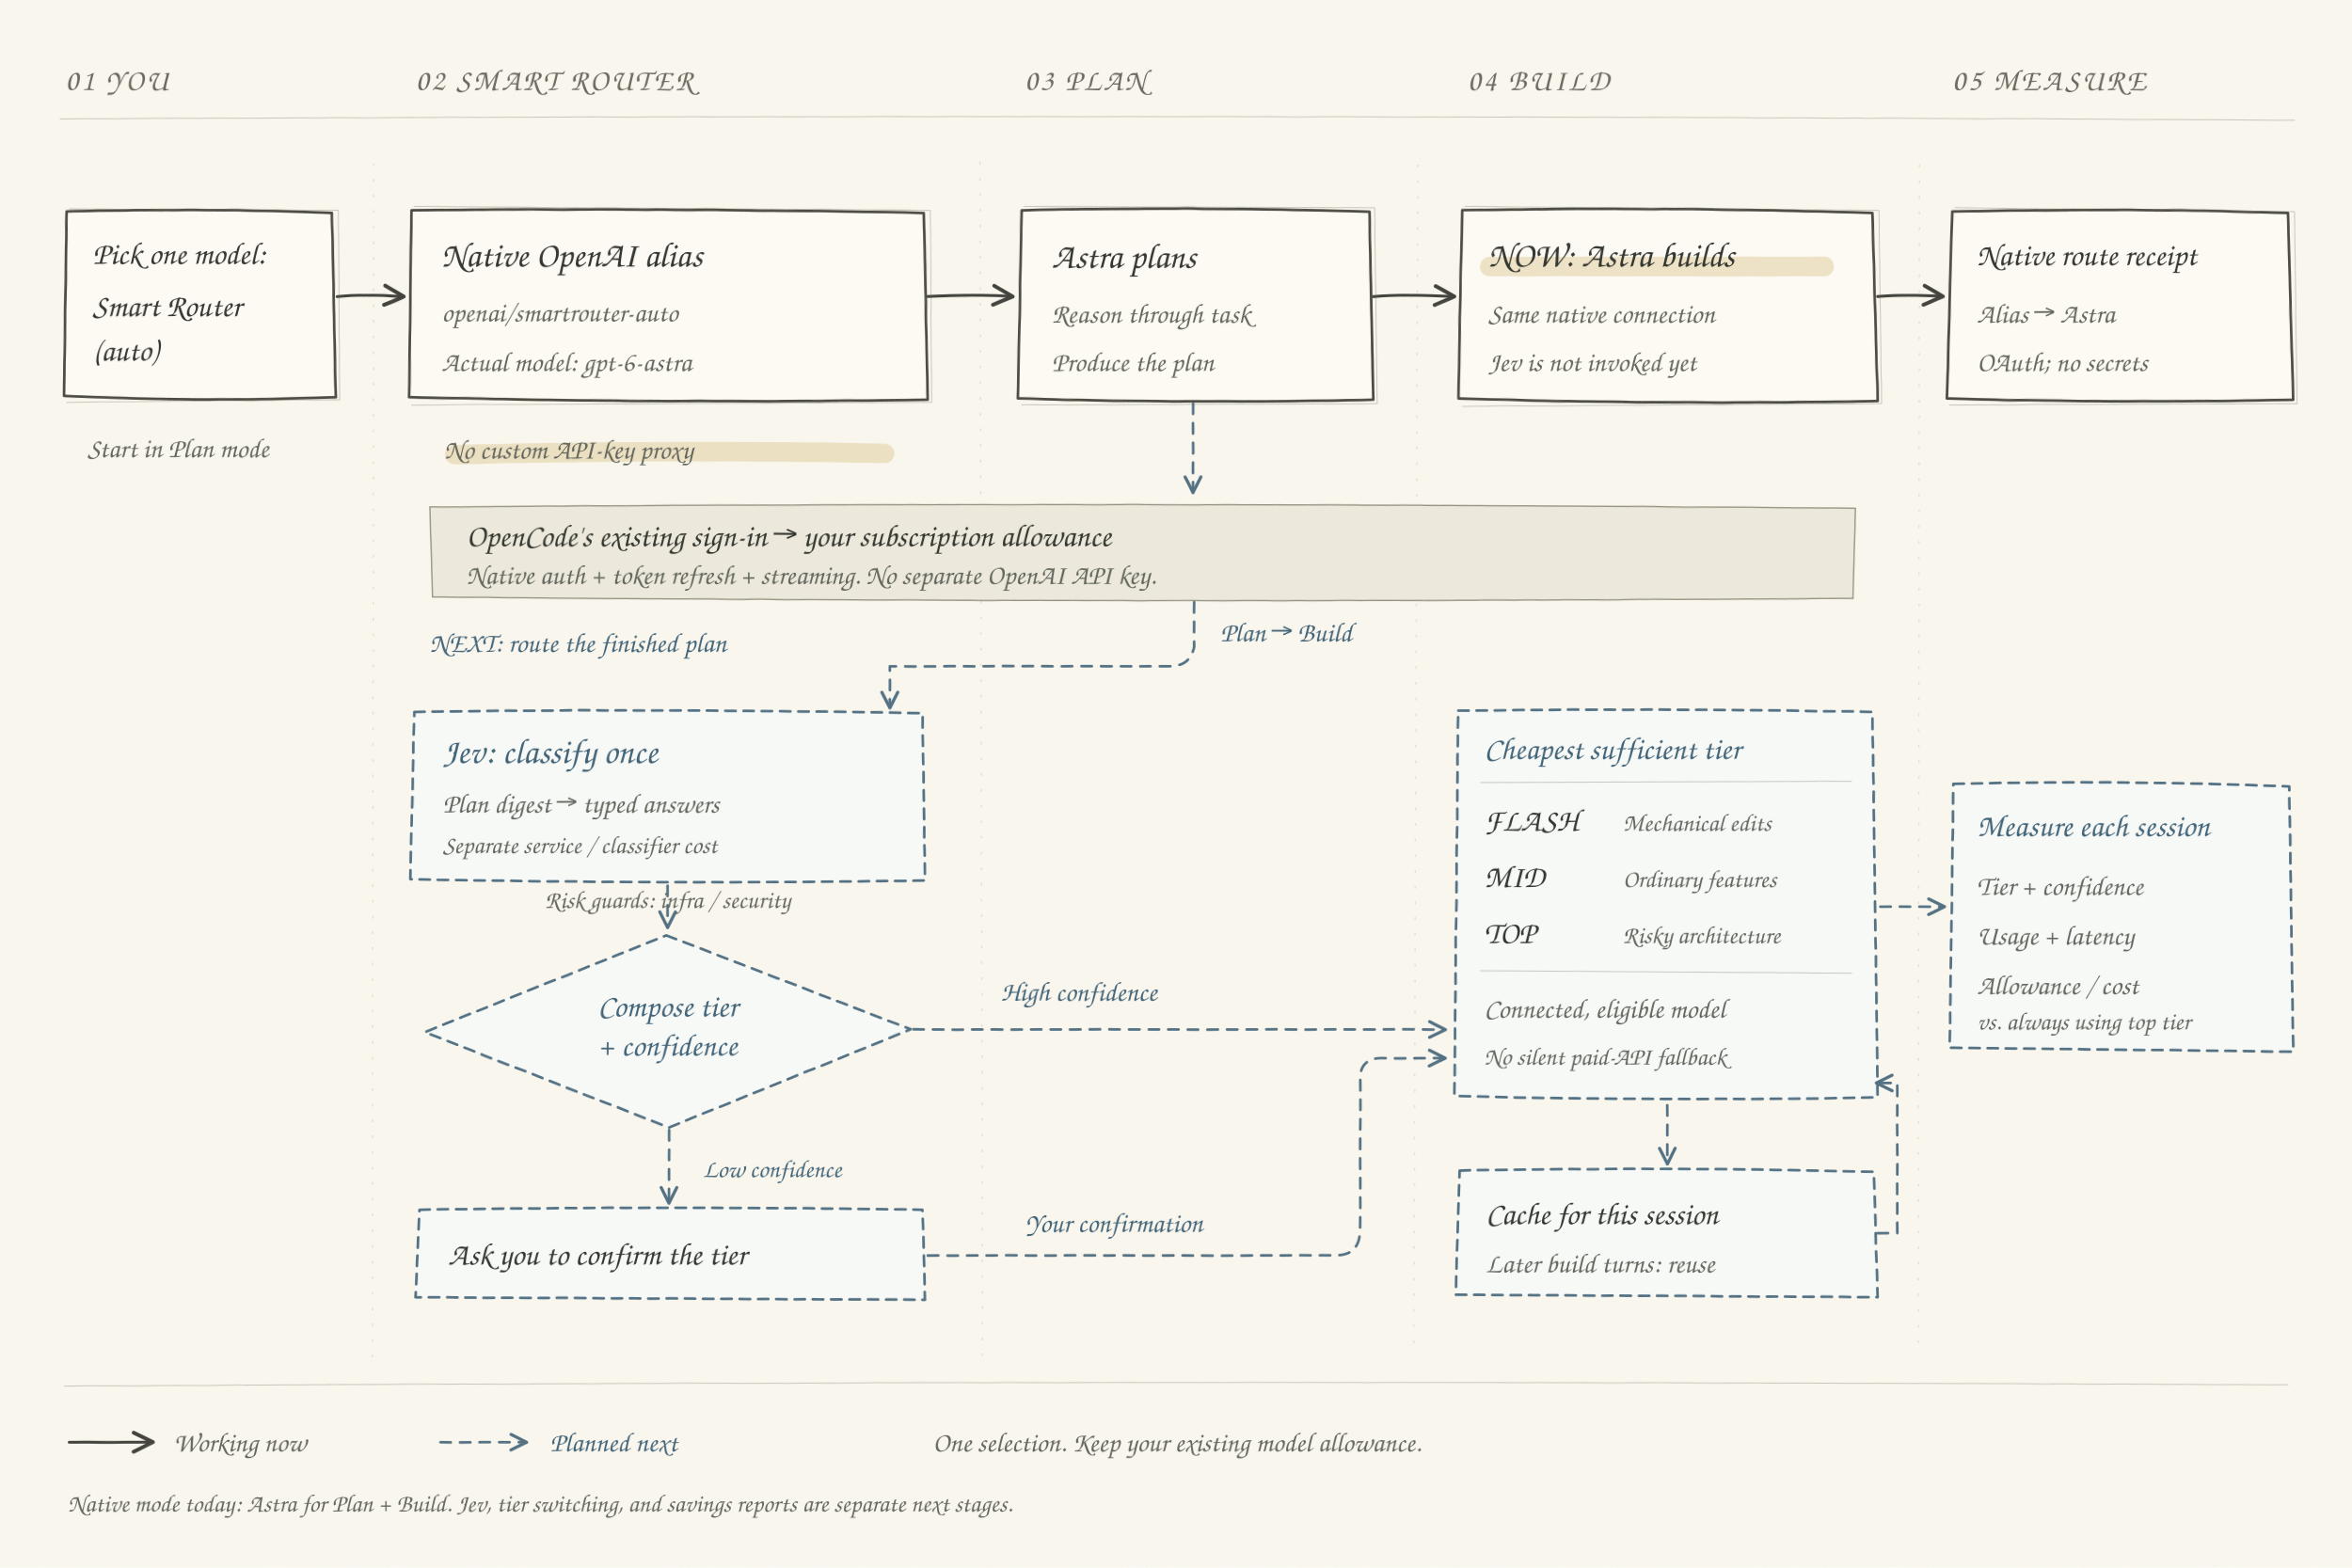
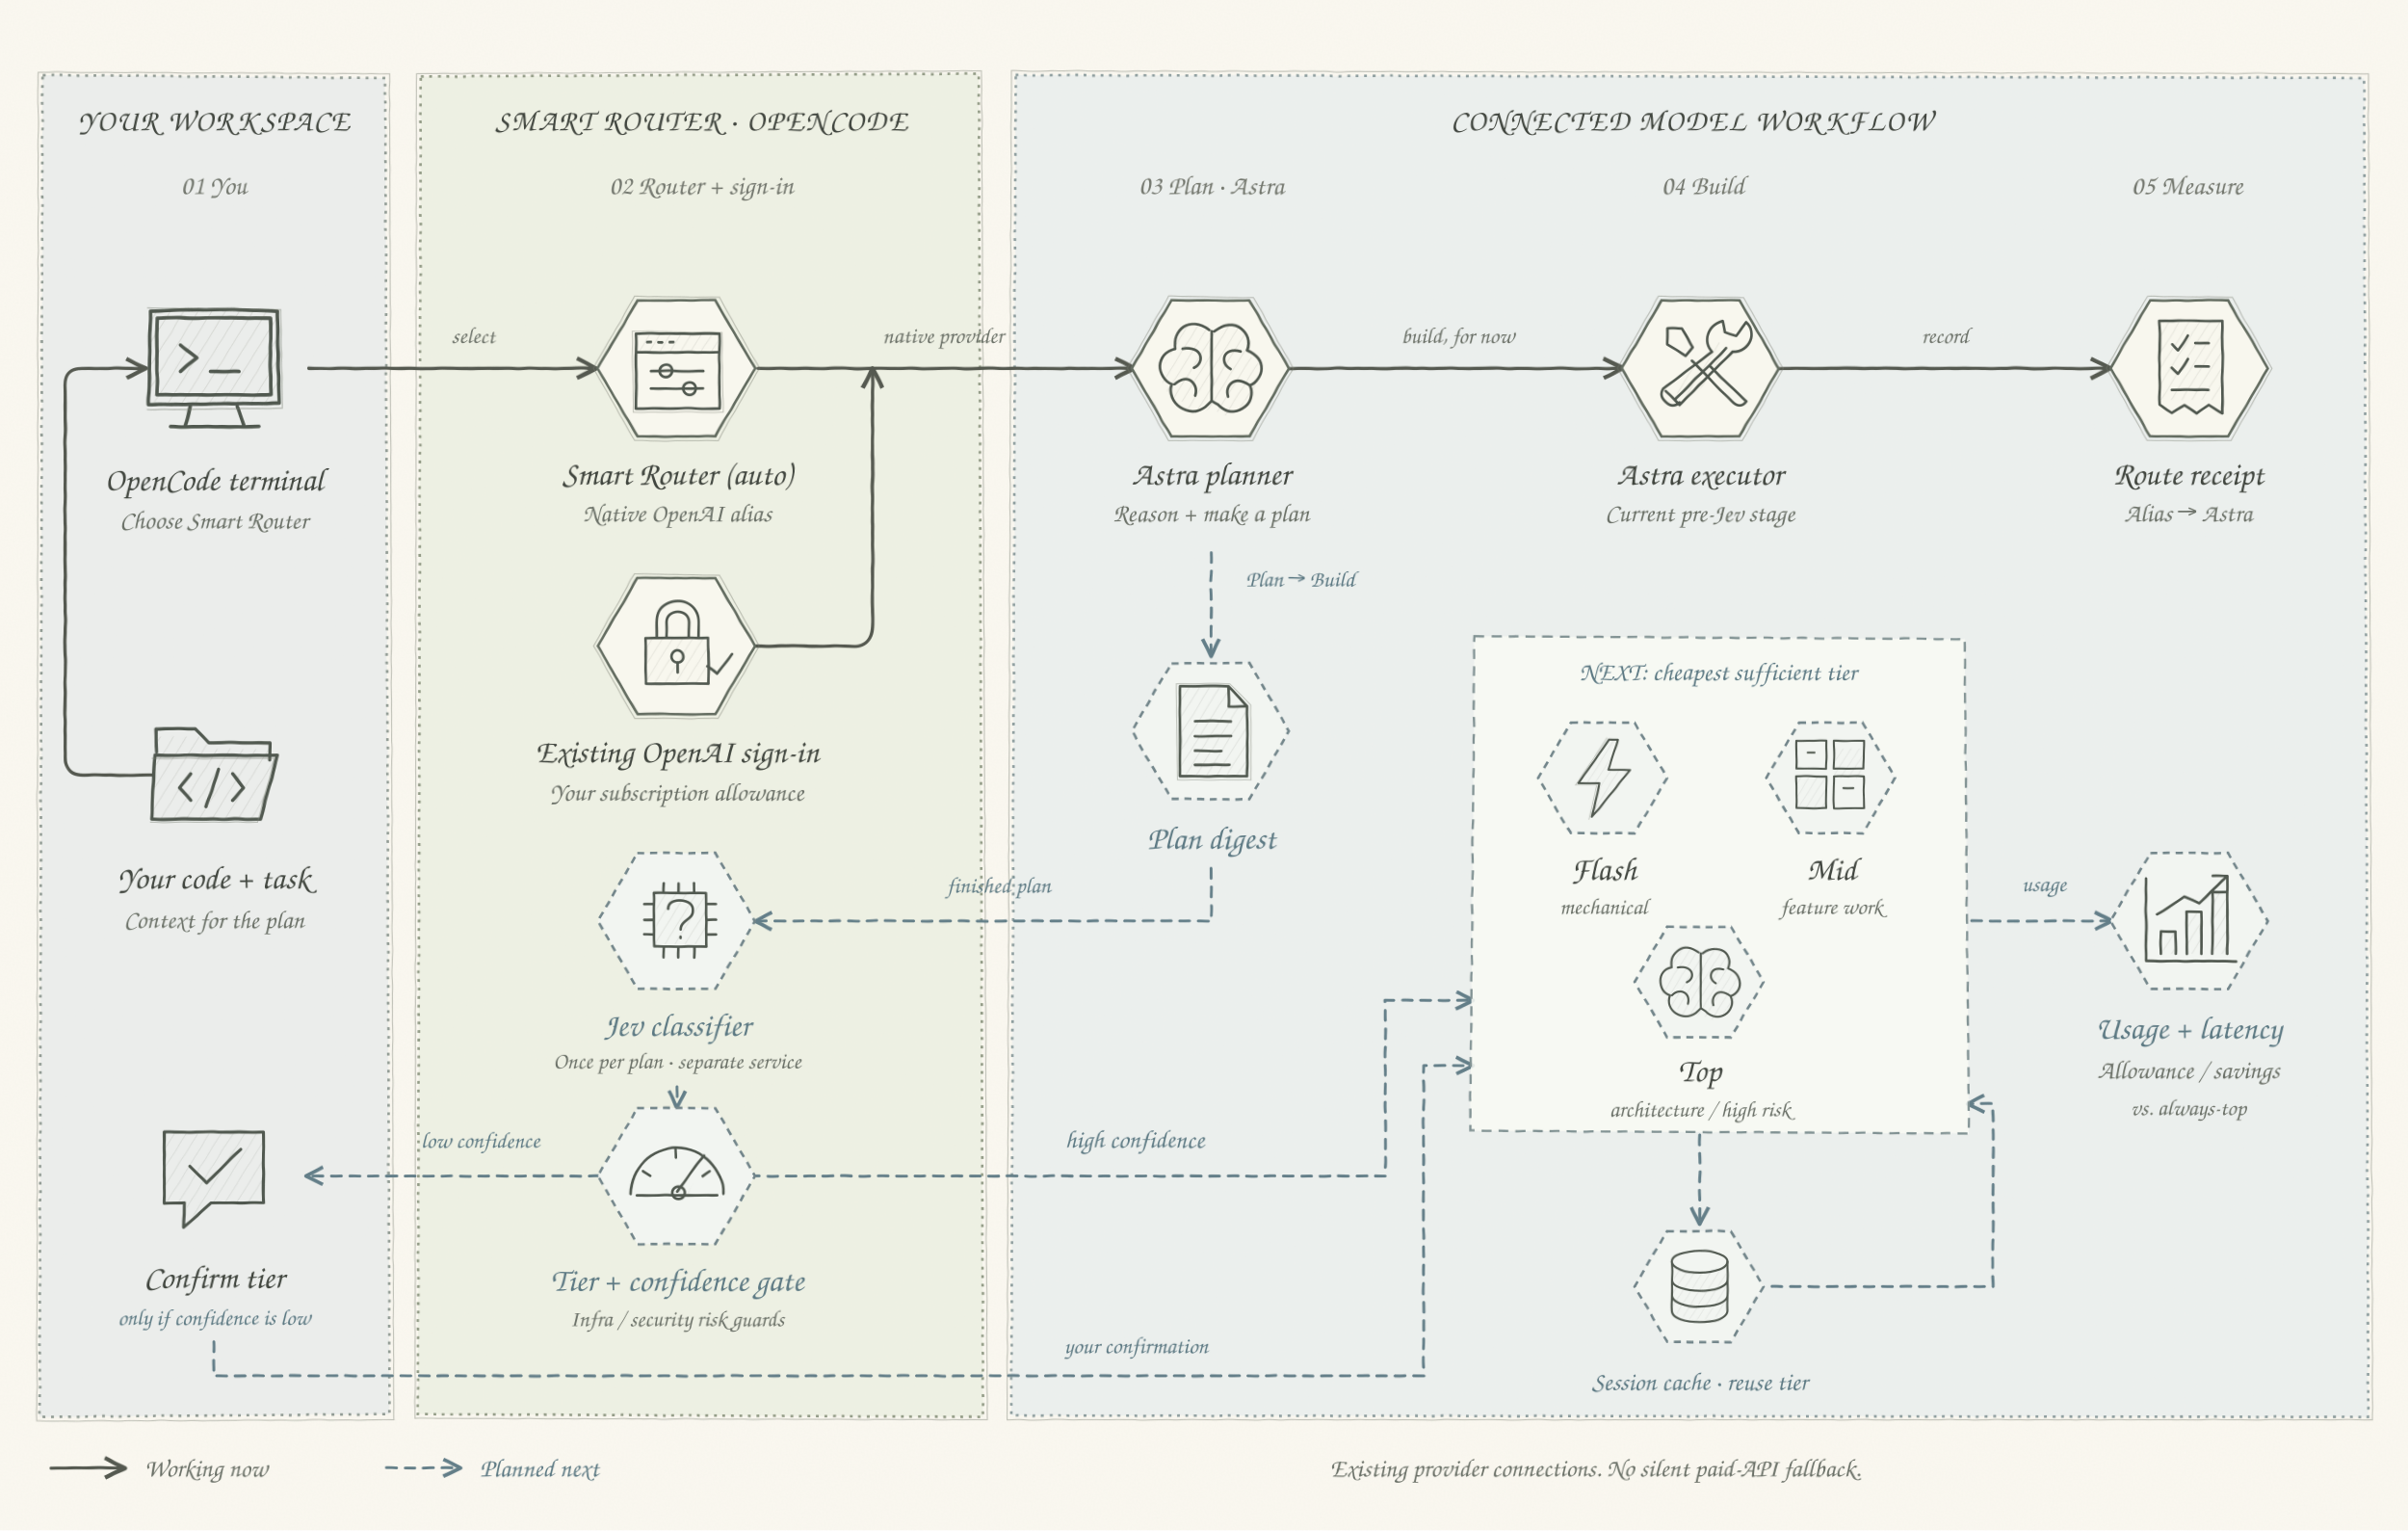
- <svg xmlns="http://www.w3.org/2000/svg" width="1800" height="1200" viewBox="0 0 1800 1200" role="img" aria-labelledby="title desc">
+ <svg xmlns="http://www.w3.org/2000/svg" width="1700" height="1080" viewBox="0 0 1700 1080" role="img" aria-labelledby="title desc">
  <defs>
    <filter id="paper">
-       <feTurbulence type="fractalNoise" baseFrequency=".72" numOctaves="3" seed="8" result="noise" />
-       <feColorMatrix in="noise" type="saturate" values="0" />
+       <feTurbulence type="fractalNoise" baseFrequency=".7" numOctaves="3" seed="9" result="grain" />
+       <feColorMatrix in="grain" type="saturate" values="0" />
      <feComponentTransfer>
-         <feFuncA type="linear" slope=".035" />
+         <feFuncA type="linear" slope=".045" />
      </feComponentTransfer>
      <feBlend in="SourceGraphic" mode="multiply" />
    </filter>
-     <filter id="pencil" x="-5%" y="-5%" width="110%" height="110%">
-       <feTurbulence type="fractalNoise" baseFrequency=".04" numOctaves="2" seed="3" result="grain" />
-       <feDisplacementMap in="SourceGraphic" in2="grain" scale=".65" xChannelSelector="R" yChannelSelector="G" />
+     <filter id="pencil" x="-8%" y="-8%" width="116%" height="116%">
+       <feTurbulence type="fractalNoise" baseFrequency=".065" numOctaves="2" seed="12" result="grain" />
+       <feDisplacementMap in="SourceGraphic" in2="grain" scale="1.15" xChannelSelector="R" yChannelSelector="G" />
    </filter>
-     <marker id="arrow" viewBox="0 0 12 12" refX="10" refY="6" markerWidth="10" markerHeight="10" orient="auto-start-reverse">
-       <path d="M2 2 L10 6 L2 10" fill="none" stroke="#44443f" stroke-width="1.6" stroke-linecap="round" stroke-linejoin="round" />
+     <pattern id="hatch" width="7" height="7" patternUnits="userSpaceOnUse" patternTransform="rotate(32)">
+       <path d="M0 0 L0 7" stroke="#74766d" stroke-width=".8" opacity=".22" />
+     </pattern>
+     <marker id="arrow" viewBox="0 0 12 12" refX="10" refY="6" markerWidth="9" markerHeight="9" orient="auto-start-reverse">
+       <path d="M2 2 L10 6 L2 10" fill="none" stroke="#555950" stroke-width="1.7" stroke-linejoin="round" />
    </marker>
-     <marker id="blue-arrow" viewBox="0 0 12 12" refX="10" refY="6" markerWidth="9" markerHeight="9" orient="auto-start-reverse">
-       <path d="M2 2 L10 6 L2 10" fill="none" stroke="#537183" stroke-width="1.6" stroke-linecap="round" stroke-linejoin="round" />
+     <marker id="next-arrow" viewBox="0 0 12 12" refX="10" refY="6" markerWidth="9" markerHeight="9" orient="auto-start-reverse">
+       <path d="M2 2 L10 6 L2 10" fill="none" stroke="#637e88" stroke-width="1.7" stroke-linejoin="round" />
    </marker>
    <style>
-       text { font-family: 'Chalkboard SE', 'Comic Sans MS', cursive; fill: #353731; font-size: 24px; }
-       .lane { font-size: 23px; letter-spacing: 2px; fill: #6b6a60; }
-       .heading { font-size: 27px; }
-       .small { font-size: 21px; fill: #64675e; }
-       .tiny { font-size: 19px; fill: #64675e; }
-       .blue { fill: #426478; }
-       .edge { fill: none; stroke: #44443f; stroke-width: 2.2; stroke-linecap: round; stroke-linejoin: round; marker-end: url(#arrow); }
-       .next { fill: none; stroke: #537183; stroke-width: 2; stroke-dasharray: 8 7; stroke-linecap: round; stroke-linejoin: round; marker-end: url(#blue-arrow); }
-       .box { fill: #fcfaf3; stroke: #4d4c43; stroke-width: 2; stroke-linecap: round; stroke-linejoin: round; }
-       .future { fill: #f7f9f7; stroke: #537183; stroke-width: 2; stroke-dasharray: 8 6; stroke-linecap: round; stroke-linejoin: round; }
-       .echo { fill: none; stroke: #666658; stroke-width: .7; opacity: .35; stroke-linecap: round; }
-       .highlight { fill: none; stroke: #dbc58d; stroke-width: 15; opacity: .45; stroke-linecap: round; }
+       text { font-family: 'Chalkboard SE', 'Comic Sans MS', cursive; fill: #40453e; font-size: 23px; text-anchor: middle; }
+       .group { font-size: 21px; letter-spacing: 1.2px; }
+       .lane { font-size: 19px; fill: #73776e; }
+       .small { font-size: 18px; fill: #6a7067; }
+       .tiny { font-size: 16px; fill: #6a7067; }
+       .blue { fill: #5b7882; }
+       .line { fill: none; stroke: #555950; stroke-width: 2.1; stroke-linecap: round; stroke-linejoin: round; }
+       .echo { fill: none; stroke: #777c70; stroke-width: .8; opacity: .42; }
+       .flow { fill: none; stroke: #555950; stroke-width: 2.3; stroke-linecap: round; stroke-linejoin: round; marker-end: url(#arrow); }
+       .next { fill: none; stroke: #637e88; stroke-width: 2; stroke-dasharray: 7 6; stroke-linecap: round; stroke-linejoin: round; marker-end: url(#next-arrow); }
+       .icon { fill: none; stroke: #50584f; stroke-width: 2.1; stroke-linecap: round; stroke-linejoin: round; }
+       .hex { fill: #f8f7ee; stroke: #636c60; stroke-width: 1.8; }
+       .future-hex { fill: #f2f5f1; stroke: #72858a; stroke-width: 1.8; stroke-dasharray: 5 4; }
+       .shade { fill: url(#hatch); }
    </style>
+     <symbol id="terminal" viewBox="0 0 100 100">
+       <path class="shade" d="M12 15 H88 V70 H12 Z" />
+       <path class="icon" d="M12 15 Q49 13 88 15 L89 70 L11 71 Z M16 19 H84 V65 H16 Z M36 72 L33 83 M64 72 L68 83 M24 84 H77 M30 35 L40 43 L30 51 M48 51 H65" />
+       <path class="echo" d="M10 13 L90 14 L91 73 L10 74" />
+     </symbol>
+     <symbol id="folder" viewBox="0 0 100 100">
+       <path class="shade" d="M12 28 H41 L49 36 H90 L80 81 H10 Z" />
+       <path class="icon" d="M13 38 L13 23 L38 23 L47 32 H86 L86 43 M12 40 H91 L80 81 H10 Z M35 52 L28 61 L35 69 M62 52 L69 61 L62 69 M53 49 L45 73" />
+       <path class="echo" d="M10 42 L89 42 L78 83 H9" />
+     </symbol>
+     <symbol id="selector" viewBox="0 0 100 100">
+       <path class="icon" d="M17 21 H84 V81 H17 Z M17 36 H84 M26 28 H29 M35 28 H38 M44 28 H47 M29 51 H71 M29 65 H71" />
+       <path class="shade" d="M18 22 H83 V35 H18 Z" />
+       <circle class="icon" cx="41" cy="51" r="5" fill="#f8f7ee" />
+       <circle class="icon" cx="60" cy="65" r="5" fill="#f8f7ee" />
+       <path class="echo" d="M14 19 L86 20 L87 84 H15 Z" />
+     </symbol>
+     <symbol id="auth" viewBox="0 0 100 100">
+       <path class="shade" d="M26 44 H75 V81 H26 Z" />
+       <path class="icon" d="M25 44 H76 V81 H25 Z M34 43 V31 C34 8 68 8 68 31 V43 M42 44 V31 C42 20 60 20 60 31 V43" />
+       <circle class="icon" cx="51" cy="59" r="5" />
+       <path class="icon" d="M51 64 V72 M75 67 L83 73 L95 57" />
+     </symbol>
+     <symbol id="brain" viewBox="0 0 100 100">
+       <path class="shade" d="M49 16 C24 7 13 28 19 40 C4 49 13 76 30 76 C34 90 47 86 51 79 C59 92 74 87 77 75 C95 68 95 48 82 40 C88 19 65 8 52 19 Z" />
+       <path class="icon" d="M49 19 C34 7 19 19 22 34 C6 37 7 57 20 62 C14 77 33 90 46 80 L51 75 M53 20 C69 8 85 21 79 35 C95 41 93 59 81 63 C88 79 68 91 56 78 L51 75 M51 20 V75 M28 34 C44 31 46 45 37 49 M22 62 C31 53 41 61 38 71 M74 36 C60 32 57 45 66 50 M81 63 C69 54 61 63 64 72" />
+     </symbol>
+     <symbol id="tools" viewBox="0 0 100 100">
+       <path class="shade" d="M27 66 L65 28 L76 39 L39 77 Z" />
+       <path class="icon" d="M29 75 L71 33 M22 68 L33 79 L76 36 C91 36 96 20 87 12 L79 23 L70 20 L68 11 C55 15 52 28 59 36 L20 66 Q16 72 22 77 Q28 82 33 77 M23 17 L35 17 L44 32 L38 39 L23 30 Z M43 43 L75 76 Q82 83 87 76 L57 47" />
+     </symbol>
+     <symbol id="document" viewBox="0 0 100 100">
+       <path class="icon" d="M25 14 H64 L79 30 V86 H25 Z M64 14 V30 H79 M37 42 H66 M37 54 H66 M37 66 H58 M37 77 H65" />
+       <path class="shade" d="M26 15 H63 V31 H78 V85 H26 Z" />
+       <path class="echo" d="M22 12 H65 L82 29 V89 H23 Z" />
+     </symbol>
+     <symbol id="classifier" viewBox="0 0 100 100">
+       <path class="shade" d="M33 28 H73 V69 H33 Z" />
+       <path class="icon" d="M31 27 H74 V71 H31 Z M39 19 V27 M51 19 V27 M64 19 V27 M39 71 V80 M51 71 V80 M64 71 V80 M23 36 H31 M23 49 H31 M23 61 H31 M74 36 H82 M74 49 H82 M74 61 H82 M43 40 C43 30 64 31 63 42 C63 49 53 49 53 57 M53 63 V64" />
+     </symbol>
+     <symbol id="gate" viewBox="0 0 100 100">
+       <path class="icon" d="M12 66 A38 38 0 0 1 88 66 M17 67 H83 M50 64 L72 34 M22 47 L28 51 M49 29 V36 M77 47 L71 51" />
+       <path class="shade" d="M51 65 L72 34 L58 68 Z" />
+       <circle class="icon" cx="51" cy="65" r="5" />
+     </symbol>
+     <symbol id="flash" viewBox="0 0 100 100">
+       <path class="shade" d="M56 9 L24 54 H46 L38 89 L78 40 H55 L65 9 Z" />
+       <path class="icon" d="M56 9 L24 54 H46 L38 89 L78 40 H55 L65 9 Z" />
+       <path class="echo" d="M54 7 L21 56 H43 L35 92" />
+     </symbol>
+     <symbol id="blocks" viewBox="0 0 100 100">
+       <path class="shade" d="M15 47 H46 V80 H15 Z M54 18 H85 V49 H54 Z" />
+       <path class="icon" d="M15 47 H46 V80 H15 Z M54 47 H85 V80 H54 Z M54 10 H85 V39 H54 Z M15 10 H46 V39 H15 Z M27 22 H34 M64 59 H74" />
+     </symbol>
+     <symbol id="cache" viewBox="0 0 100 100">
+       <path class="shade" d="M23 28 Q50 43 77 28 V75 Q50 92 23 75 Z" />
+       <ellipse class="icon" cx="50" cy="25" rx="28" ry="11" />
+       <path class="icon" d="M22 25 V74 C22 90 78 90 78 74 V25 M22 43 C22 58 78 58 78 43 M22 59 C22 74 78 74 78 59" />
+     </symbol>
+     <symbol id="receipt" viewBox="0 0 100 100">
+       <path class="icon" d="M26 12 H77 V87 L66 80 L56 87 L46 80 L36 87 L26 80 Z M36 31 L41 36 L49 24 M55 30 H66 M36 50 L41 55 L49 43 M55 49 H66 M36 68 H66" />
+       <path class="shade" d="M27 13 H76 V76 H27 Z" />
+     </symbol>
+     <symbol id="chart" viewBox="0 0 100 100">
+       <path class="icon" d="M15 15 V82 H88 M27 76 V58 H39 V76 M48 76 V42 H60 V76 M69 76 V26 H81 V76 M24 44 L46 30 L58 35 L81 13 M69 13 H81 V25" />
+       <path class="shade" d="M28 58 H38 V76 H28 Z M49 42 H59 V76 H49 Z M70 26 H80 V76 H70 Z" />
+     </symbol>
+     <symbol id="confirm" viewBox="0 0 100 100">
+       <path class="icon" d="M15 17 H85 V67 H48 L29 84 V67 H15 Z M33 41 L45 53 L69 29" />
+       <path class="shade" d="M16 18 H84 V66 H47 L31 80 V66 H16 Z" />
+     </symbol>
  </defs>
-   <rect width="1800" height="1200" fill="#faf7ee" filter="url(#paper)" />
+   <rect width="1700" height="1080" fill="#faf8f0" filter="url(#paper)" />
  <g filter="url(#pencil)">
-     <text class="lane" x="50" y="69">01  YOU</text>
-     <text class="lane" x="318" y="69">02  SMART ROUTER</text>
-     <text class="lane" x="784" y="69">03  PLAN</text>
-     <text class="lane" x="1123" y="69">04  BUILD</text>
-     <text class="lane" x="1494" y="69">05  MEASURE</text>
-     <path d="M46 91 Q875 87 1756 92" class="echo" />
-     <g stroke="#b4b1a2" stroke-width="1" opacity=".35" stroke-dasharray="2 10">
-       <path d="M286 125 L285 1040" />
-       <path d="M750 124 L752 1038" />
-       <path d="M1085 126 L1082 1037" />
-       <path d="M1469 126 L1468 1037" />
-     </g>
-     <path class="edge" d="M258 227 Q277 225 309 227" />
-     <path class="edge" d="M710 227 Q745 225 775 227" />
-     <path class="edge" d="M1051 227 Q1073 225 1113 227" />
-     <path class="edge" d="M1437 227 Q1459 225 1487 227" />
-     <path class="box" d="M51 162 Q149 159 254 163 L257 304 Q151 308 49 303 Z" />
-     <path class="echo" d="M53 160 L259 161 L260 306 L51 308" />
-     <text x="71" y="202">Pick one model:</text>
-     <text x="71" y="242">Smart Router</text>
-     <text x="71" y="276">(auto)</text>
-     <text class="small" x="67" y="350">Start in Plan mode</text>
-     <path class="box" d="M315 161 Q506 159 707 163 L710 306 Q505 309 313 304 Z" />
-     <path class="echo" d="M317 158 L712 161 L713 308 L315 310" />
-     <text class="heading" x="338" y="204">Native OpenAI alias</text>
-     <text class="small" x="338" y="246">openai/smartrouter-auto</text>
-     <text class="small" x="338" y="284">Actual model: gpt-6-astra</text>
-     <path class="highlight" d="M348 348 Q513 344 677 347" />
-     <text class="small" x="340" y="351">No custom API-key proxy</text>
-     <path class="box" d="M782 161 Q910 158 1048 162 L1051 306 Q909 309 779 305 Z" />
-     <path class="echo" d="M784 158 L1052 159 L1054 309 L782 310" />
-     <text class="heading" x="805" y="205">Astra plans</text>
-     <text class="small" x="805" y="247">Reason through task</text>
-     <text class="small" x="805" y="284">Produce the plan</text>
-     <path class="box" d="M1119 161 Q1274 158 1433 163 L1437 307 Q1279 310 1116 305 Z" />
-     <path class="echo" d="M1121 158 L1438 161 L1440 309 L1119 311" />
-     <path class="highlight" d="M1140 204 L1396 204" />
-     <text class="heading" x="1139" y="204">NOW: Astra builds</text>
-     <text class="small" x="1139" y="247">Same native connection</text>
-     <text class="small" x="1139" y="284">Jev is not invoked yet</text>
-     <path class="box" d="M1494 162 Q1624 159 1751 163 L1755 306 Q1626 309 1490 305 Z" />
-     <path class="echo" d="M1496 159 L1756 162 L1758 309 L1492 310" />
-     <text x="1513" y="203">Native route receipt</text>
-     <text class="small" x="1513" y="247">Alias → Astra</text>
-     <text class="small" x="1513" y="284">OAuth; no secrets</text>
-     <path d="M329 388 Q870 384 1420 389 L1418 458 Q869 462 331 457 Z" fill="#ece9dc" stroke="#979382" stroke-width="1" />
-     <text x="357" y="418">OpenCode's existing sign-in → your subscription allowance</text>
-     <text class="small" x="357" y="447">Native auth + token refresh + streaming. No separate OpenAI API key.</text>
-     <path class="next" d="M913 309 L913 377" />
-     <path class="next" d="M914 461 L914 495 Q911 510 895 510 L681 510 L681 542" />
-     <text class="small blue" x="934" y="491">Plan → Build</text>
-     <text class="small blue" x="329" y="499">NEXT: route the finished plan</text>
-     <path class="future" d="M317 545 Q508 542 706 546 L708 674 Q511 677 314 673 Z" />
-     <text class="heading blue" x="339" y="584">Jev: classify once</text>
-     <text class="small" x="339" y="622">Plan digest → typed answers</text>
-     <text class="tiny" x="339" y="653">Separate service / classifier cost</text>
-     <path class="next" d="M511 678 L511 710" />
-     <path class="future" d="M510 716 L697 788 L512 863 L325 790 Z" />
-     <text class="blue" text-anchor="middle" x="511" y="778">Compose tier</text>
-     <text class="blue" text-anchor="middle" x="511" y="808">+ confidence</text>
-     <text class="tiny" text-anchor="middle" x="511" y="695">Risk guards: infra / security</text>
-     <path class="next" d="M699 788 L1106 788" />
-     <text class="small blue" x="766" y="766">High confidence</text>
-     <path class="next" d="M512 865 L512 921" />
-     <text class="tiny blue" x="538" y="901">Low confidence</text>
-     <path class="future" d="M321 926 Q510 923 706 926 L708 995 L318 993 Z" />
-     <text x="343" y="968">Ask you to confirm the tier</text>
-     <path class="next" d="M710 961 L1022 961 Q1041 961 1041 941 L1041 824 Q1042 810 1058 810 L1106 810" />
-     <text class="small blue" x="785" y="943">Your confirmation</text>
-     <path class="future" d="M1116 544 Q1277 542 1433 545 L1437 840 Q1277 843 1113 839 Z" />
-     <text class="blue" x="1136" y="581">Cheapest sufficient tier</text>
-     <path d="M1133 599 L1417 598" class="echo" />
-     <text x="1136" y="636">FLASH</text>
-     <text class="tiny" x="1242" y="636">Mechanical edits</text>
-     <text x="1136" y="679">MID</text>
-     <text class="tiny" x="1242" y="679">Ordinary features</text>
-     <text x="1136" y="722">TOP</text>
-     <text class="tiny" x="1242" y="722">Risky architecture</text>
-     <path d="M1133 743 L1417 745" class="echo" />
-     <text class="small" x="1136" y="779">Connected, eligible model</text>
-     <text class="tiny" x="1136" y="815">No silent paid-API fallback</text>
-     <path class="next" d="M1276 846 L1276 891" />
-     <path class="future" d="M1117 896 Q1275 893 1434 897 L1437 993 L1114 991 Z" />
-     <text x="1137" y="937">Cache for this session</text>
-     <text class="small" x="1137" y="974">Later build turns: reuse</text>
-     <path class="next" d="M1437 944 L1452 944 L1452 829 L1436 829" />
-     <path class="next" d="M1439 694 L1488 694" />
-     <path class="future" d="M1495 600 Q1626 597 1752 602 L1755 805 L1492 802 Z" />
-     <text class="blue" x="1513" y="640">Measure each session</text>
-     <text class="small" x="1513" y="685">Tier + confidence</text>
-     <text class="small" x="1513" y="723">Usage + latency</text>
-     <text class="small" x="1513" y="761">Allowance / cost</text>
-     <text class="tiny" x="1513" y="788">vs. always using top tier</text>
-     <path d="M49 1061 Q878 1056 1751 1060" class="echo" />
-     <path class="edge" d="M53 1104 L117 1104" />
-     <text class="small" x="133" y="1111">Working now</text>
-     <path class="next" d="M337 1104 L403 1104" />
-     <text class="small blue" x="421" y="1111">Planned next</text>
-     <text class="small" x="714" y="1111">One selection. Keep your existing model allowance.</text>
-     <text class="tiny" x="52" y="1157">Native mode today: Astra for Plan + Build. Jev, tier switching, and savings reports are separate next stages.</text>
+     <path d="M30 53 L272 55 L275 998 L28 1000 Z" fill="#e7ebea" fill-opacity=".8" stroke="#919b94" stroke-width="1.8" stroke-dasharray="2 4" />
+     <path class="echo" d="M27 51 L275 52 L278 1002 L26 1003 Z" />
+     <path d="M297 54 L691 52 L694 1000 L295 998 Z" fill="#e9eddf" fill-opacity=".75" stroke="#929b86" stroke-width="1.8" stroke-dasharray="2 4" />
+     <path class="echo" d="M294 52 L693 50 L697 1002 L293 1001 Z" />
+     <path d="M717 53 L1669 55 L1672 1000 L714 999 Z" fill="#e6ecec" fill-opacity=".75" stroke="#8d9d9e" stroke-width="1.8" stroke-dasharray="2 4" />
+     <path class="echo" d="M714 50 L1672 52 L1675 1002 L711 1002 Z" />
+     <text class="group" x="151" y="92">YOUR WORKSPACE</text>
+     <text class="group" x="495" y="92">SMART ROUTER · OPENCODE</text>
+     <text class="group" x="1194" y="92">CONNECTED MODEL WORKFLOW</text>
+     <text class="lane" x="151" y="137">01  You</text>
+     <text class="lane" x="495" y="137">02  Router + sign-in</text>
+     <text class="lane" x="855" y="137">03  Plan · Astra</text>
+     <text class="lane" x="1202" y="137">04  Build</text>
+     <text class="lane" x="1544" y="137">05  Measure</text>
+     <path class="flow" d="M218 260 L421 260" />
+     <path class="flow" d="M535 260 L801 260" />
+     <path class="flow" d="M909 260 L1146 260" />
+     <path class="flow" d="M1255 260 L1490 260" />
+     <path class="flow" d="M108 547 L58 547 Q46 547 46 534 L46 272 Q46 260 58 260 L103 260" />
+     <path class="flow" d="M530 456 L603 456 Q616 456 616 441 L616 260" />
+     <text class="tiny" x="334" y="242">select</text>
+     <text class="tiny" x="666" y="242">native provider</text>
+     <text class="tiny" x="1029" y="242">build, for now</text>
+     <text class="tiny" x="1373" y="242">record</text>
+     <path class="next" d="M855 390 L855 463" />
+     <text class="tiny blue" x="918" y="414">Plan → Build</text>
+     <path class="next" d="M855 613 L855 650 L533 650" />
+     <text class="tiny blue" x="705" y="630">finished plan</text>
+     <path class="next" d="M478 767 L478 782" />
+     <path class="next" d="M529 830 L978 830 L978 706 L1040 706" />
+     <text class="small blue" x="801" y="810">high confidence</text>
+     <path class="next" d="M423 830 L216 830" />
+     <text class="tiny blue" x="339" y="810">low confidence</text>
+     <path class="next" d="M151 947 L151 971 L1005 971 L1005 752 L1040 752" />
+     <text class="tiny blue" x="802" y="955">your confirmation</text>
+     <path class="next" d="M1200 801 L1200 864" />
+     <path class="next" d="M1251 908 L1407 908 L1407 779 L1389 779" />
+     <path class="next" d="M1392 650 L1491 650" />
+     <text class="tiny blue" x="1443" y="629">usage</text>
+     <use href="#terminal" x="92" y="202" width="118" height="118" />
+     <text x="151" y="346">OpenCode terminal</text>
+     <text class="small" x="151" y="373">Choose Smart Router</text>
+     <use href="#folder" x="96" y="489" width="110" height="110" />
+     <text x="151" y="627">Your code + task</text>
+     <text class="small" x="151" y="655">Context for the plan</text>
+     <use href="#confirm" x="101" y="782" width="100" height="100" />
+     <text x="151" y="909">Confirm tier</text>
+     <text class="tiny blue" x="151" y="935">only if confidence is low</text>
+     <path class="hex" d="M450 212 L505 212 L533 260 L505 308 L450 308 L422 260 Z" />
+     <path class="echo" d="M448 209 L508 210 L536 260 L507 311 L448 311 L419 260 Z" />
+     <use href="#selector" x="434" y="217" width="88" height="88" />
+     <text x="478" y="342">Smart Router (auto)</text>
+     <text class="small" x="478" y="368">Native OpenAI alias</text>
+     <path class="hex" d="M450 408 L505 408 L533 456 L505 504 L450 504 L422 456 Z" />
+     <path class="echo" d="M448 405 L508 406 L536 456 L507 507 L448 507 L419 456 Z" />
+     <use href="#auth" x="434" y="412" width="87" height="87" />
+     <text x="478" y="538">Existing OpenAI sign-in</text>
+     <text class="small" x="478" y="565">Your subscription allowance</text>
+     <path class="future-hex" d="M450 602 L505 602 L533 650 L505 698 L450 698 L422 650 Z" />
+     <use href="#classifier" x="435" y="607" width="86" height="86" />
+     <text class="blue" x="478" y="731">Jev classifier</text>
+     <text class="tiny" x="478" y="754">Once per plan · separate service</text>
+     <path class="future-hex" d="M450 782 L505 782 L533 830 L505 878 L450 878 L422 830 Z" />
+     <use href="#gate" x="435" y="786" width="86" height="86" />
+     <text class="blue" x="478" y="911">Tier + confidence gate</text>
+     <text class="tiny" x="478" y="936">Infra / security risk guards</text>
+     <path class="hex" d="M827 212 L882 212 L910 260 L882 308 L827 308 L799 260 Z" />
+     <path class="echo" d="M825 209 L885 210 L913 260 L884 311 L825 311 L796 260 Z" />
+     <use href="#brain" x="810" y="216" width="89" height="89" />
+     <text x="855" y="342">Astra planner</text>
+     <text class="small" x="855" y="368">Reason + make a plan</text>
+     <path class="future-hex" d="M827 468 L882 468 L910 516 L882 564 L827 564 L799 516 Z" />
+     <use href="#document" x="811" y="472" width="88" height="88" />
+     <text class="blue" x="855" y="599">Plan digest</text>
+     <path class="hex" d="M1173 212 L1228 212 L1256 260 L1228 308 L1173 308 L1145 260 Z" />
+     <path class="echo" d="M1171 209 L1231 210 L1259 260 L1230 311 L1171 311 L1142 260 Z" />
+     <use href="#tools" x="1157" y="217" width="87" height="87" />
+     <text x="1200" y="342">Astra executor</text>
+     <text class="small" x="1200" y="368">Current pre-Jev stage</text>
+     <path d="M1041 449 L1387 451 L1390 800 L1038 798 Z" fill="#f8faf4" fill-opacity=".85" stroke="#819293" stroke-width="1.6" stroke-dasharray="7 5" />
+     <text class="small blue" x="1213" y="480">NEXT: cheapest sufficient tier</text>
+     <path class="future-hex" d="M1109 510 L1154 510 L1177 549 L1154 588 L1109 588 L1086 549 Z" />
+     <use href="#flash" x="1098" y="516" width="68" height="68" />
+     <text x="1132" y="621">Flash</text>
+     <text class="tiny" x="1132" y="645">mechanical</text>
+     <path class="future-hex" d="M1270 510 L1315 510 L1338 549 L1315 588 L1270 588 L1247 549 Z" />
+     <use href="#blocks" x="1258" y="516" width="68" height="68" />
+     <text x="1293" y="621">Mid</text>
+     <text class="tiny" x="1293" y="645">feature work</text>
+     <path class="future-hex" d="M1177 654 L1222 654 L1245 693 L1222 732 L1177 732 L1154 693 Z" />
+     <use href="#brain" x="1165" y="659" width="70" height="70" />
+     <text x="1200" y="763">Top</text>
+     <text class="tiny" x="1200" y="788">architecture / high risk</text>
+     <path class="future-hex" d="M1177 869 L1222 869 L1245 908 L1222 947 L1177 947 L1154 908 Z" />
+     <use href="#cache" x="1165" y="873" width="70" height="70" />
+     <text class="small blue" x="1200" y="981">Session cache · reuse tier</text>
+     <path class="hex" d="M1518 212 L1573 212 L1601 260 L1573 308 L1518 308 L1490 260 Z" />
+     <path class="echo" d="M1516 209 L1576 210 L1604 260 L1575 311 L1516 311 L1487 260 Z" />
+     <use href="#receipt" x="1502" y="216" width="87" height="87" />
+     <text x="1545" y="342">Route receipt</text>
+     <text class="small" x="1545" y="368">Alias → Astra</text>
+     <path class="future-hex" d="M1518 602 L1573 602 L1601 650 L1573 698 L1518 698 L1490 650 Z" />
+     <use href="#chart" x="1502" y="607" width="87" height="87" />
+     <text class="blue" x="1545" y="733">Usage + latency</text>
+     <text class="small" x="1545" y="761">Allowance / savings</text>
+     <text class="tiny" x="1545" y="787">vs. always-top</text>
+     <path class="flow" d="M36 1036 L88 1036" />
+     <text class="small" text-anchor="start" style="text-anchor:start" x="102" y="1042">Working now</text>
+     <path class="next" d="M273 1036 L325 1036" />
+     <text class="small blue" style="text-anchor:start" x="339" y="1042">Planned next</text>
+     <text class="small" x="1126" y="1042">Existing provider connections. No silent paid-API fallback.</text>
  </g>
</svg>
